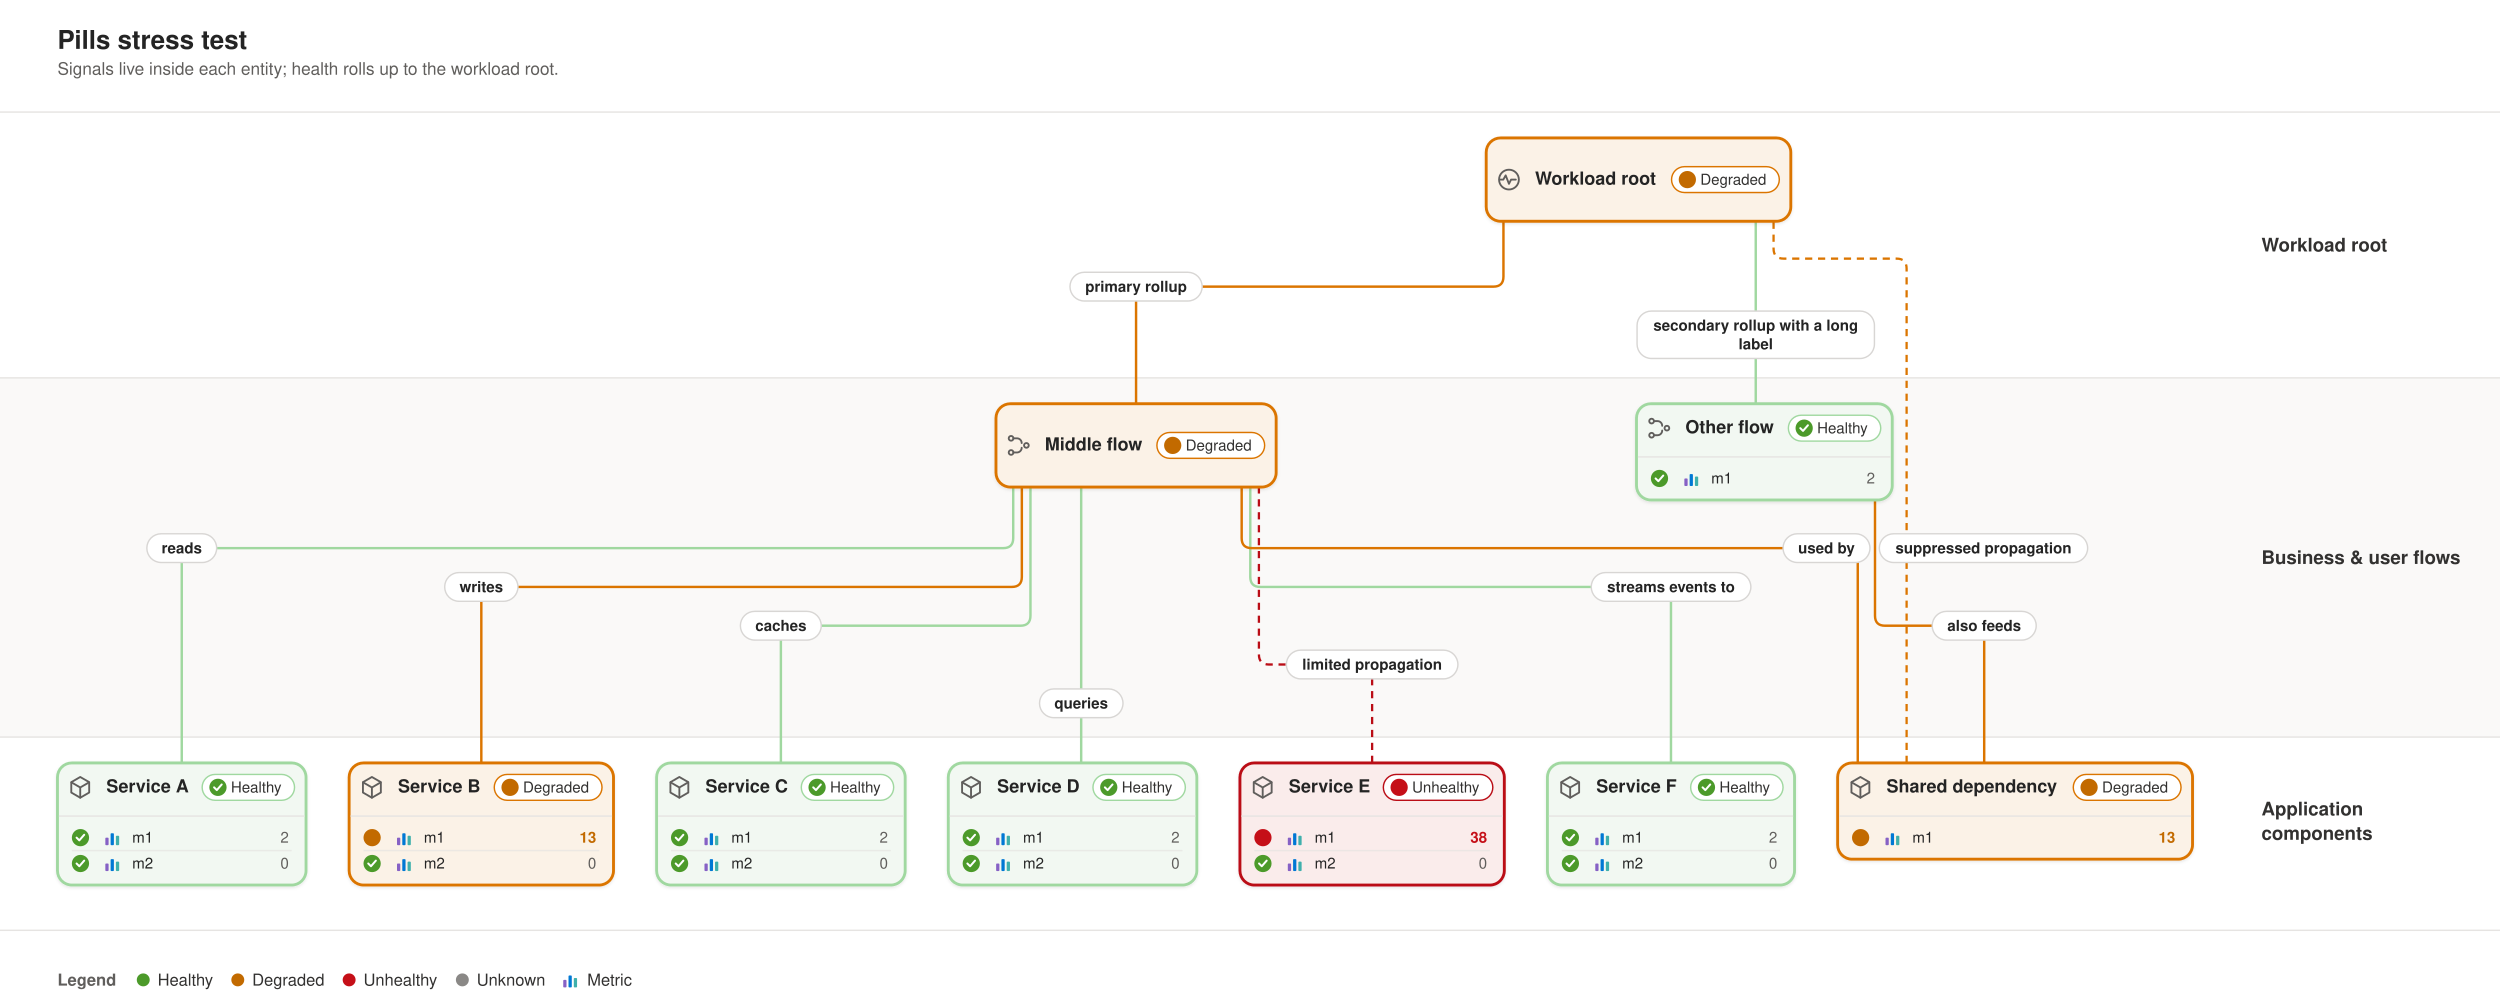
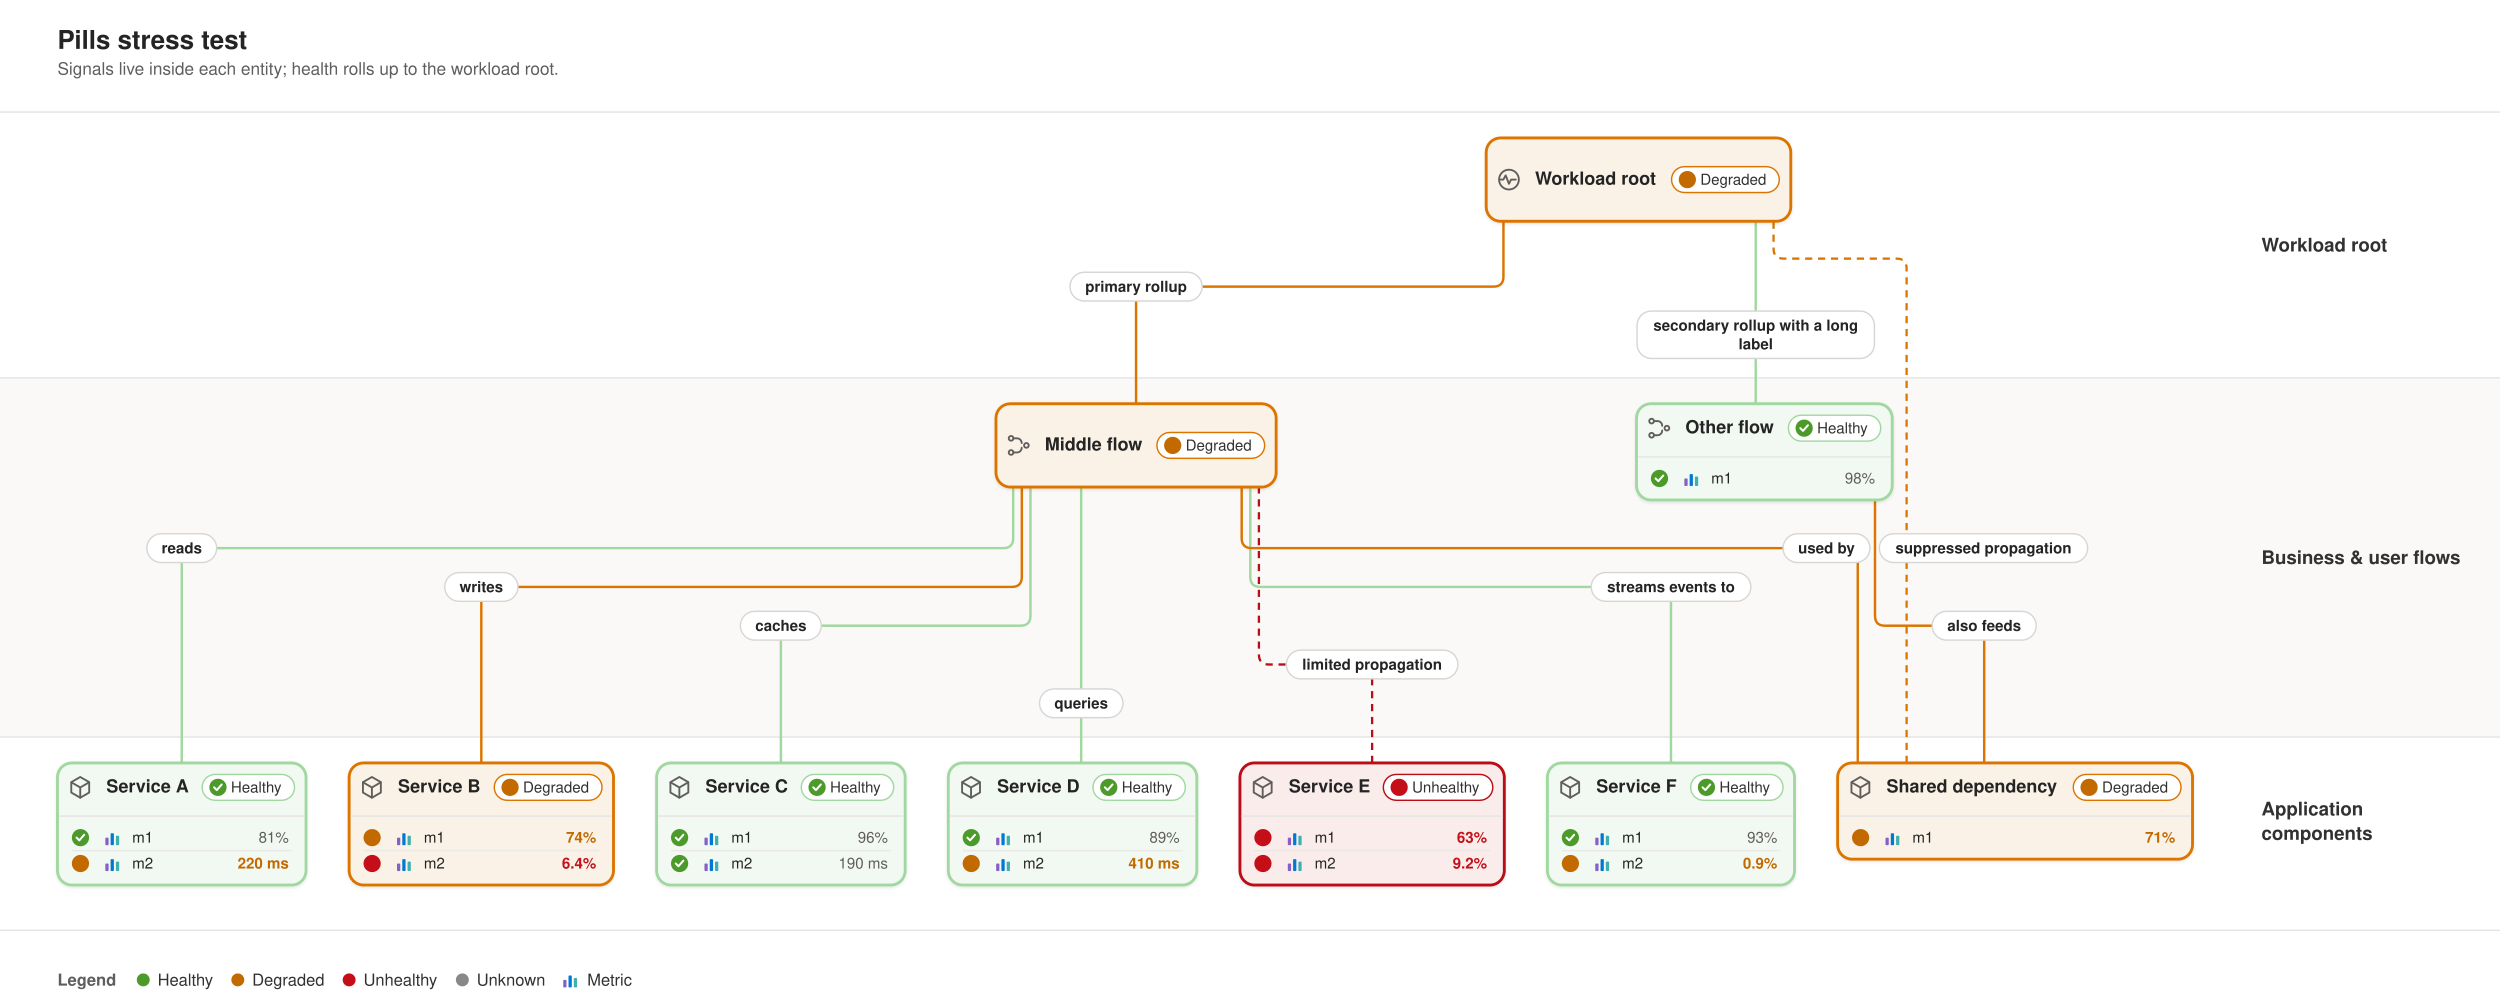
<svg xmlns="http://www.w3.org/2000/svg" width="1740" height="696" viewBox="0 0 1740 696" font-family="Segoe UI, -apple-system, BlinkMacSystemFont, Helvetica, Arial, sans-serif">
  <defs>
    <filter id="cs" x="-20%" y="-20%" width="140%" height="140%">
      <feDropShadow dx="0" dy="1" stdDeviation="1.3" flood-color="#000" flood-opacity="0.1" />
    </filter>
  </defs>
  <rect width="1740" height="696" fill="#ffffff" />
  <rect x="0" y="78.0" width="1740" height="185.0" fill="#ffffff" />
  <line x1="0" y1="78.0" x2="1740" y2="78.0" stroke="#e6e4e2" />
  <text x="1574.0" y="175.0" font-size="13" font-weight="700" fill="#323130">Workload root</text>
  <rect x="0" y="263.0" width="1740" height="250.0" fill="#faf9f8" />
  <line x1="0" y1="263.0" x2="1740" y2="263.0" stroke="#e6e4e2" />
  <text x="1574.0" y="392.5" font-size="13" font-weight="700" fill="#323130">Business &amp; user flows</text>
  <rect x="0" y="513.0" width="1740" height="117.0" fill="#ffffff" />
  <line x1="0" y1="513.0" x2="1740" y2="513.0" stroke="#e6e4e2" />
  <text x="1574.0" y="567.5" font-size="13" font-weight="700" fill="#323130">Application</text>
  <text x="1574.0" y="584.5" font-size="13" font-weight="700" fill="#323130">components</text>
  <line x1="0" y1="647.5" x2="1740" y2="647.5" stroke="#e6e4e2" />
  <text x="40" y="34" font-size="18" font-weight="700" fill="#242424">Pills stress test</text>
  <text x="40" y="52" font-size="12" fill="#605e5c">Signals live inside each entity; health rolls up to the workload root.</text>
  <text x="40.0" y="686.0" font-size="11.5" font-weight="600" fill="#605e5c">Legend</text>
  <circle cx="99.7" cy="682.0" r="4.5" fill="#4c9a2a" />
  <text x="109.7" y="686.0" font-size="11.5" fill="#323130">Healthy</text>
  <circle cx="165.5" cy="682.0" r="4.5" fill="#c26a00" />
  <text x="175.5" y="686.0" font-size="11.5" fill="#323130">Degraded</text>
  <circle cx="243.0" cy="682.0" r="4.5" fill="#c50f18" />
  <text x="253.0" y="686.0" font-size="11.5" fill="#323130">Unhealthy</text>
  <circle cx="321.8" cy="682.0" r="4.5" fill="#8a8886" />
  <text x="331.8" y="686.0" font-size="11.5" fill="#323130">Unknown</text>
  <g transform="translate(390.7,675.0) scale(0.875)">
    <rect x="1.5" y="8" width="2.6" height="6" rx="0.6" fill="#8661c5" />
    <rect x="5.7" y="4.5" width="2.6" height="9.5" rx="0.6" fill="#0078D4" />
    <rect x="9.9" y="6.5" width="2.6" height="7.5" rx="0.6" fill="#3fb0ac" />
  </g>
  <text x="408.7" y="686.0" font-size="11.5" fill="#323130">Metric</text>
  <g transform="translate(40.0,0)">
    <g fill="none" stroke-linecap="butt" stroke-linejoin="round">
      <path d="M86.5 531.0 L86.5 388.5 Q86.5 381.5 93.5 381.5 L658.2 381.5 Q665.2 381.5 665.2 374.5 L665.2 339.0" stroke="#a0d8a0" stroke-width="1.7" />
      <path d="M295.0 531.0 L295.0 415.5 Q295.0 408.5 302.0 408.5 L664.2 408.5 Q671.2 408.5 671.2 401.5 L671.2 339.0" stroke="#db7500" stroke-width="1.7" />
      <path d="M503.5 531.0 L503.5 442.5 Q503.5 435.5 510.5 435.5 L670.2 435.5 Q677.2 435.5 677.2 428.5 L677.2 339.0" stroke="#a0d8a0" stroke-width="1.7" />
      <path d="M712.5 531.0 L712.5 339.0" stroke="#a0d8a0" stroke-width="1.7" />
      <path d="M915.0 531.0 L915.0 469.5 Q915.0 462.5 908.0 462.5 L843.2 462.5 Q836.2 462.5 836.2 455.5 L836.2 339.0" stroke="#ba0d16" stroke-width="1.6" stroke-dasharray="5 4" />
      <path d="M1123.0 531.0 L1123.0 415.5 Q1123.0 408.5 1116.0 408.5 L837.2 408.5 Q830.2 408.5 830.2 401.5 L830.2 339.0" stroke="#a0d8a0" stroke-width="1.7" />
      <path d="M1253.0 531.0 L1253.0 388.5 Q1253.0 381.5 1246.0 381.5 L831.2 381.5 Q824.2 381.5 824.2 374.5 L824.2 339.0" stroke="#db7500" stroke-width="1.7" />
      <path d="M1341.0 531.0 L1341.0 442.5 Q1341.0 435.5 1334.0 435.5 L1272.0 435.5 Q1265.0 435.5 1265.0 428.5 L1265.0 348.0" stroke="#db7500" stroke-width="1.7" />
      <path d="M1287.0 531.0 L1287.0 388.5 Q1287.0 381.5 1287.0 374.5 L1287.0 187.0 Q1287.0 180.0 1280.0 180.0 L1201.4 180.0 Q1194.4 180.0 1194.4 173.0 L1194.4 154.0" stroke="#db7500" stroke-width="1.6" stroke-dasharray="5 4" />
      <path d="M750.7 281.0 L750.7 206.5 Q750.7 199.5 757.7 199.5 L999.4 199.5 Q1006.4 199.5 1006.4 192.5 L1006.4 154.0" stroke="#db7500" stroke-width="1.7" />
      <path d="M1182.0 281.0 L1182.0 154.0" stroke="#a0d8a0" stroke-width="1.7" />
    </g>
    <g stroke="none">
      <rect x="62.2" y="371.5" width="48.6" height="20" rx="10" fill="#ffffff" stroke="#d8d6d4" stroke-width="1" />
      <text x="86.5" y="385.1" font-size="10.5" font-weight="600" fill="#242424" text-anchor="middle">reads</text>
    </g>
    <g stroke="none">
      <rect x="269.5" y="398.5" width="51.0" height="20" rx="10" fill="#ffffff" stroke="#d8d6d4" stroke-width="1" />
      <text x="295.0" y="412.1" font-size="10.5" font-weight="600" fill="#242424" text-anchor="middle">writes</text>
    </g>
    <g stroke="none">
      <rect x="475.3" y="425.5" width="56.3" height="20" rx="10" fill="#ffffff" stroke="#d8d6d4" stroke-width="1" />
      <text x="503.5" y="439.1" font-size="10.5" font-weight="600" fill="#242424" text-anchor="middle">caches</text>
    </g>
    <g stroke="none">
      <rect x="683.5" y="479.5" width="58.1" height="20" rx="10" fill="#ffffff" stroke="#d8d6d4" stroke-width="1" />
      <text x="712.5" y="493.1" font-size="10.5" font-weight="600" fill="#242424" text-anchor="middle">queries</text>
    </g>
    <g stroke="none">
      <rect x="855.3" y="452.5" width="119.4" height="20" rx="10" fill="#ffffff" stroke="#d8d6d4" stroke-width="1" />
      <text x="915.0" y="466.1" font-size="10.5" font-weight="600" fill="#242424" text-anchor="middle">limited propagation</text>
    </g>
    <g stroke="none">
      <rect x="1067.5" y="398.5" width="111.1" height="20" rx="10" fill="#ffffff" stroke="#d8d6d4" stroke-width="1" />
      <text x="1123.0" y="412.1" font-size="10.5" font-weight="600" fill="#242424" text-anchor="middle">streams events to</text>
    </g>
    <g stroke="none">
      <rect x="1201.0" y="371.5" width="60.5" height="20" rx="10" fill="#ffffff" stroke="#d8d6d4" stroke-width="1" />
      <text x="1231.2" y="385.1" font-size="10.5" font-weight="600" fill="#242424" text-anchor="middle">used by</text>
    </g>
    <g stroke="none">
      <rect x="1304.8" y="425.5" width="72.4" height="20" rx="10" fill="#ffffff" stroke="#d8d6d4" stroke-width="1" />
      <text x="1341.0" y="439.1" font-size="10.5" font-weight="600" fill="#242424" text-anchor="middle">also feeds</text>
    </g>
    <g stroke="none">
      <rect x="1268.0" y="371.5" width="145.0" height="20" rx="10" fill="#ffffff" stroke="#d8d6d4" stroke-width="1" />
      <text x="1340.5" y="385.1" font-size="10.5" font-weight="600" fill="#242424" text-anchor="middle">suppressed propagation</text>
    </g>
    <g stroke="none">
      <rect x="704.7" y="189.5" width="92.0" height="20" rx="10" fill="#ffffff" stroke="#d8d6d4" stroke-width="1" />
      <text x="750.7" y="203.1" font-size="10.5" font-weight="600" fill="#242424" text-anchor="middle">primary rollup</text>
    </g>
    <g stroke="none">
      <rect x="1099.4" y="216.5" width="165.2" height="33" rx="10" fill="#ffffff" stroke="#d8d6d4" stroke-width="1" />
      <text x="1182.0" y="230.1" font-size="10.5" font-weight="600" fill="#242424" text-anchor="middle">secondary rollup with a long</text>
      <text x="1182.0" y="243.1" font-size="10.5" font-weight="600" fill="#242424" text-anchor="middle">label</text>
    </g>
    <g filter="url(#cs)">
      <rect x="0.0" y="531.0" width="173" height="85" rx="10" fill="#f2f8f2" stroke="#a0d8a0" stroke-width="2" />
    </g>
    <g transform="translate(6.0,538.16) scale(0.82)">
      <path d="M12 3.2l7.6 4.4v8.8L12 20.8l-7.6-4.4V7.6z" fill="none" stroke="#605e5c" stroke-width="1.6" stroke-linecap="round" stroke-linejoin="round" />
      <path d="M4.6 7.8l7.4 4.3 7.4-4.3M12 12.1v8.6" fill="none" stroke="#605e5c" stroke-width="1.6" stroke-linecap="round" stroke-linejoin="round" />
    </g>
    <text x="34.0" y="551.5" font-size="12.5" font-weight="600" fill="#242424">Service A</text>
    <rect x="100.7" y="539.00" width="64.3" height="18" rx="9" fill="#ffffff" stroke="#a0d8a0" stroke-width="1" />
    <circle cx="111.7" cy="548.0" r="6" fill="#4c9a2a" />
    <path d="M109.0 548.0 l1.9 1.9 l3.4 -3.9" fill="none" stroke="#ffffff" stroke-width="1.4" stroke-linecap="round" stroke-linejoin="round" />
    <text x="120.7" y="551.57" font-size="10.5" fill="#323130">Healthy</text>
    <line x1="1.0" y1="568.0" x2="172.0" y2="568.0" stroke="#e6e4e2" />
    <circle cx="16.0" cy="583.0" r="6" fill="#4c9a2a" />
    <path d="M13.3 583.0 l1.9 1.9 l3.4 -3.9" fill="none" stroke="#ffffff" stroke-width="1.4" stroke-linecap="round" stroke-linejoin="round" />
    <g transform="translate(32.0,576.0) scale(0.875)">
      <rect x="1.5" y="8" width="2.6" height="6" rx="0.6" fill="#8661c5" />
      <rect x="5.7" y="4.5" width="2.6" height="9.5" rx="0.6" fill="#0078D4" />
      <rect x="9.9" y="6.5" width="2.6" height="7.5" rx="0.6" fill="#3fb0ac" />
    </g>
    <text x="52.0" y="586.5" font-size="10.5" fill="#242424">m1</text>
-     <text x="161.0" y="586.5" font-size="10.5" font-weight="400" fill="#605e5c" text-anchor="end">2</text>
+     <text x="161.0" y="586.5" font-size="10.5" font-weight="400" fill="#605e5c" text-anchor="end">81%</text>
    <line x1="10.0" y1="592.0" x2="163.0" y2="592.0" stroke="#e6e4e2" stroke-opacity="0.7" />
-     <circle cx="16.0" cy="601.0" r="6" fill="#4c9a2a" />
-     <path d="M13.3 601.0 l1.9 1.9 l3.4 -3.9" fill="none" stroke="#ffffff" stroke-width="1.4" stroke-linecap="round" stroke-linejoin="round" />
+     <circle cx="16.0" cy="601.0" r="6" fill="#c26a00" />
    <g transform="translate(32.0,594.0) scale(0.875)">
      <rect x="1.5" y="8" width="2.6" height="6" rx="0.6" fill="#8661c5" />
      <rect x="5.7" y="4.5" width="2.6" height="9.5" rx="0.6" fill="#0078D4" />
      <rect x="9.9" y="6.5" width="2.6" height="7.5" rx="0.6" fill="#3fb0ac" />
    </g>
    <text x="52.0" y="604.5" font-size="10.5" fill="#242424">m2</text>
-     <text x="161.0" y="604.5" font-size="10.5" font-weight="400" fill="#605e5c" text-anchor="end">0</text>
+     <text x="161.0" y="604.5" font-size="10.5" font-weight="600" fill="#c26a00" text-anchor="end">220 ms</text>
    <g filter="url(#cs)">
      <rect x="203.0" y="531.0" width="184" height="85" rx="10" fill="#fbf2e7" stroke="#db7500" stroke-width="2" />
    </g>
    <g transform="translate(209.0,538.16) scale(0.82)">
      <path d="M12 3.2l7.6 4.4v8.8L12 20.8l-7.6-4.4V7.6z" fill="none" stroke="#605e5c" stroke-width="1.6" stroke-linecap="round" stroke-linejoin="round" />
      <path d="M4.6 7.8l7.4 4.3 7.4-4.3M12 12.1v8.6" fill="none" stroke="#605e5c" stroke-width="1.6" stroke-linecap="round" stroke-linejoin="round" />
    </g>
    <text x="237.0" y="551.5" font-size="12.5" font-weight="600" fill="#242424">Service B</text>
    <rect x="304.0" y="539.00" width="75.0" height="18" rx="9" fill="#ffffff" stroke="#db7500" stroke-width="1" />
    <circle cx="315.0" cy="548.0" r="6" fill="#c26a00" />
    <text x="324.0" y="551.57" font-size="10.5" fill="#323130">Degraded</text>
    <line x1="204.0" y1="568.0" x2="386.0" y2="568.0" stroke="#e6e4e2" />
    <circle cx="219.0" cy="583.0" r="6" fill="#c26a00" />
    <g transform="translate(235.0,576.0) scale(0.875)">
      <rect x="1.5" y="8" width="2.6" height="6" rx="0.6" fill="#8661c5" />
      <rect x="5.7" y="4.5" width="2.6" height="9.5" rx="0.6" fill="#0078D4" />
      <rect x="9.9" y="6.5" width="2.6" height="7.5" rx="0.6" fill="#3fb0ac" />
    </g>
    <text x="255.0" y="586.5" font-size="10.5" fill="#242424">m1</text>
-     <text x="375.0" y="586.5" font-size="10.5" font-weight="600" fill="#c26a00" text-anchor="end">13</text>
+     <text x="375.0" y="586.5" font-size="10.5" font-weight="600" fill="#c26a00" text-anchor="end">74%</text>
    <line x1="213.0" y1="592.0" x2="377.0" y2="592.0" stroke="#e6e4e2" stroke-opacity="0.7" />
-     <circle cx="219.0" cy="601.0" r="6" fill="#4c9a2a" />
-     <path d="M216.3 601.0 l1.9 1.9 l3.4 -3.9" fill="none" stroke="#ffffff" stroke-width="1.4" stroke-linecap="round" stroke-linejoin="round" />
+     <circle cx="219.0" cy="601.0" r="6" fill="#c50f18" />
    <g transform="translate(235.0,594.0) scale(0.875)">
      <rect x="1.5" y="8" width="2.6" height="6" rx="0.6" fill="#8661c5" />
      <rect x="5.7" y="4.5" width="2.6" height="9.5" rx="0.6" fill="#0078D4" />
      <rect x="9.9" y="6.5" width="2.6" height="7.5" rx="0.6" fill="#3fb0ac" />
    </g>
    <text x="255.0" y="604.5" font-size="10.5" fill="#242424">m2</text>
-     <text x="375.0" y="604.5" font-size="10.5" font-weight="400" fill="#605e5c" text-anchor="end">0</text>
+     <text x="375.0" y="604.5" font-size="10.5" font-weight="600" fill="#c50f18" text-anchor="end">6.4%</text>
    <g filter="url(#cs)">
      <rect x="417.0" y="531.0" width="173" height="85" rx="10" fill="#f2f8f2" stroke="#a0d8a0" stroke-width="2" />
    </g>
    <g transform="translate(423.0,538.16) scale(0.82)">
      <path d="M12 3.2l7.6 4.4v8.8L12 20.8l-7.6-4.4V7.6z" fill="none" stroke="#605e5c" stroke-width="1.6" stroke-linecap="round" stroke-linejoin="round" />
      <path d="M4.6 7.8l7.4 4.3 7.4-4.3M12 12.1v8.6" fill="none" stroke="#605e5c" stroke-width="1.6" stroke-linecap="round" stroke-linejoin="round" />
    </g>
    <text x="451.0" y="551.5" font-size="12.5" font-weight="600" fill="#242424">Service C</text>
    <rect x="517.7" y="539.00" width="64.3" height="18" rx="9" fill="#ffffff" stroke="#a0d8a0" stroke-width="1" />
    <circle cx="528.7" cy="548.0" r="6" fill="#4c9a2a" />
    <path d="M526.0 548.0 l1.9 1.9 l3.4 -3.9" fill="none" stroke="#ffffff" stroke-width="1.4" stroke-linecap="round" stroke-linejoin="round" />
    <text x="537.7" y="551.57" font-size="10.5" fill="#323130">Healthy</text>
    <line x1="418.0" y1="568.0" x2="589.0" y2="568.0" stroke="#e6e4e2" />
    <circle cx="433.0" cy="583.0" r="6" fill="#4c9a2a" />
    <path d="M430.3 583.0 l1.9 1.9 l3.4 -3.9" fill="none" stroke="#ffffff" stroke-width="1.4" stroke-linecap="round" stroke-linejoin="round" />
    <g transform="translate(449.0,576.0) scale(0.875)">
      <rect x="1.5" y="8" width="2.6" height="6" rx="0.6" fill="#8661c5" />
      <rect x="5.7" y="4.5" width="2.6" height="9.5" rx="0.6" fill="#0078D4" />
      <rect x="9.9" y="6.5" width="2.6" height="7.5" rx="0.6" fill="#3fb0ac" />
    </g>
    <text x="469.0" y="586.5" font-size="10.5" fill="#242424">m1</text>
-     <text x="578.0" y="586.5" font-size="10.5" font-weight="400" fill="#605e5c" text-anchor="end">2</text>
+     <text x="578.0" y="586.5" font-size="10.5" font-weight="400" fill="#605e5c" text-anchor="end">96%</text>
    <line x1="427.0" y1="592.0" x2="580.0" y2="592.0" stroke="#e6e4e2" stroke-opacity="0.7" />
    <circle cx="433.0" cy="601.0" r="6" fill="#4c9a2a" />
    <path d="M430.3 601.0 l1.9 1.9 l3.4 -3.9" fill="none" stroke="#ffffff" stroke-width="1.4" stroke-linecap="round" stroke-linejoin="round" />
    <g transform="translate(449.0,594.0) scale(0.875)">
      <rect x="1.5" y="8" width="2.6" height="6" rx="0.6" fill="#8661c5" />
      <rect x="5.7" y="4.5" width="2.6" height="9.5" rx="0.6" fill="#0078D4" />
      <rect x="9.9" y="6.5" width="2.6" height="7.5" rx="0.6" fill="#3fb0ac" />
    </g>
    <text x="469.0" y="604.5" font-size="10.5" fill="#242424">m2</text>
-     <text x="578.0" y="604.5" font-size="10.5" font-weight="400" fill="#605e5c" text-anchor="end">0</text>
+     <text x="578.0" y="604.5" font-size="10.5" font-weight="400" fill="#605e5c" text-anchor="end">190 ms</text>
    <g filter="url(#cs)">
      <rect x="620.0" y="531.0" width="173" height="85" rx="10" fill="#f2f8f2" stroke="#a0d8a0" stroke-width="2" />
    </g>
    <g transform="translate(626.0,538.16) scale(0.82)">
      <path d="M12 3.2l7.6 4.4v8.8L12 20.8l-7.6-4.4V7.6z" fill="none" stroke="#605e5c" stroke-width="1.6" stroke-linecap="round" stroke-linejoin="round" />
      <path d="M4.6 7.8l7.4 4.3 7.4-4.3M12 12.1v8.6" fill="none" stroke="#605e5c" stroke-width="1.6" stroke-linecap="round" stroke-linejoin="round" />
    </g>
    <text x="654.0" y="551.5" font-size="12.5" font-weight="600" fill="#242424">Service D</text>
    <rect x="720.7" y="539.00" width="64.3" height="18" rx="9" fill="#ffffff" stroke="#a0d8a0" stroke-width="1" />
    <circle cx="731.7" cy="548.0" r="6" fill="#4c9a2a" />
    <path d="M729.0 548.0 l1.9 1.9 l3.4 -3.9" fill="none" stroke="#ffffff" stroke-width="1.4" stroke-linecap="round" stroke-linejoin="round" />
    <text x="740.7" y="551.57" font-size="10.5" fill="#323130">Healthy</text>
    <line x1="621.0" y1="568.0" x2="792.0" y2="568.0" stroke="#e6e4e2" />
    <circle cx="636.0" cy="583.0" r="6" fill="#4c9a2a" />
    <path d="M633.3 583.0 l1.9 1.9 l3.4 -3.9" fill="none" stroke="#ffffff" stroke-width="1.4" stroke-linecap="round" stroke-linejoin="round" />
    <g transform="translate(652.0,576.0) scale(0.875)">
      <rect x="1.5" y="8" width="2.6" height="6" rx="0.6" fill="#8661c5" />
      <rect x="5.7" y="4.5" width="2.6" height="9.5" rx="0.6" fill="#0078D4" />
      <rect x="9.9" y="6.5" width="2.6" height="7.5" rx="0.6" fill="#3fb0ac" />
    </g>
    <text x="672.0" y="586.5" font-size="10.5" fill="#242424">m1</text>
-     <text x="781.0" y="586.5" font-size="10.5" font-weight="400" fill="#605e5c" text-anchor="end">2</text>
+     <text x="781.0" y="586.5" font-size="10.5" font-weight="400" fill="#605e5c" text-anchor="end">89%</text>
    <line x1="630.0" y1="592.0" x2="783.0" y2="592.0" stroke="#e6e4e2" stroke-opacity="0.7" />
-     <circle cx="636.0" cy="601.0" r="6" fill="#4c9a2a" />
-     <path d="M633.3 601.0 l1.9 1.9 l3.4 -3.9" fill="none" stroke="#ffffff" stroke-width="1.4" stroke-linecap="round" stroke-linejoin="round" />
+     <circle cx="636.0" cy="601.0" r="6" fill="#c26a00" />
    <g transform="translate(652.0,594.0) scale(0.875)">
      <rect x="1.5" y="8" width="2.6" height="6" rx="0.6" fill="#8661c5" />
      <rect x="5.7" y="4.5" width="2.6" height="9.5" rx="0.6" fill="#0078D4" />
      <rect x="9.9" y="6.5" width="2.6" height="7.5" rx="0.6" fill="#3fb0ac" />
    </g>
    <text x="672.0" y="604.5" font-size="10.5" fill="#242424">m2</text>
-     <text x="781.0" y="604.5" font-size="10.5" font-weight="400" fill="#605e5c" text-anchor="end">0</text>
+     <text x="781.0" y="604.5" font-size="10.5" font-weight="600" fill="#c26a00" text-anchor="end">410 ms</text>
    <g filter="url(#cs)">
      <rect x="823.0" y="531.0" width="184" height="85" rx="10" fill="#faeceb" stroke="#ba0d16" stroke-width="2" />
    </g>
    <g transform="translate(829.0,538.16) scale(0.82)">
      <path d="M12 3.2l7.6 4.4v8.8L12 20.8l-7.6-4.4V7.6z" fill="none" stroke="#605e5c" stroke-width="1.6" stroke-linecap="round" stroke-linejoin="round" />
      <path d="M4.6 7.8l7.4 4.3 7.4-4.3M12 12.1v8.6" fill="none" stroke="#605e5c" stroke-width="1.6" stroke-linecap="round" stroke-linejoin="round" />
    </g>
    <text x="857.0" y="551.5" font-size="12.5" font-weight="600" fill="#242424">Service E</text>
    <rect x="922.8" y="539.00" width="76.2" height="18" rx="9" fill="#ffffff" stroke="#ba0d16" stroke-width="1" />
    <circle cx="933.8" cy="548.0" r="6" fill="#c50f18" />
    <text x="942.8" y="551.57" font-size="10.5" fill="#323130">Unhealthy</text>
    <line x1="824.0" y1="568.0" x2="1006.0" y2="568.0" stroke="#e6e4e2" />
    <circle cx="839.0" cy="583.0" r="6" fill="#c50f18" />
    <g transform="translate(855.0,576.0) scale(0.875)">
      <rect x="1.5" y="8" width="2.6" height="6" rx="0.6" fill="#8661c5" />
      <rect x="5.7" y="4.5" width="2.6" height="9.5" rx="0.6" fill="#0078D4" />
      <rect x="9.9" y="6.5" width="2.6" height="7.5" rx="0.6" fill="#3fb0ac" />
    </g>
    <text x="875.0" y="586.5" font-size="10.5" fill="#242424">m1</text>
-     <text x="995.0" y="586.5" font-size="10.5" font-weight="600" fill="#c50f18" text-anchor="end">38</text>
+     <text x="995.0" y="586.5" font-size="10.5" font-weight="600" fill="#c50f18" text-anchor="end">63%</text>
    <line x1="833.0" y1="592.0" x2="997.0" y2="592.0" stroke="#e6e4e2" stroke-opacity="0.7" />
-     <circle cx="839.0" cy="601.0" r="6" fill="#4c9a2a" />
-     <path d="M836.3 601.0 l1.9 1.9 l3.4 -3.9" fill="none" stroke="#ffffff" stroke-width="1.4" stroke-linecap="round" stroke-linejoin="round" />
+     <circle cx="839.0" cy="601.0" r="6" fill="#c50f18" />
    <g transform="translate(855.0,594.0) scale(0.875)">
      <rect x="1.5" y="8" width="2.6" height="6" rx="0.6" fill="#8661c5" />
      <rect x="5.7" y="4.5" width="2.6" height="9.5" rx="0.6" fill="#0078D4" />
      <rect x="9.9" y="6.5" width="2.6" height="7.5" rx="0.6" fill="#3fb0ac" />
    </g>
    <text x="875.0" y="604.5" font-size="10.5" fill="#242424">m2</text>
-     <text x="995.0" y="604.5" font-size="10.5" font-weight="400" fill="#605e5c" text-anchor="end">0</text>
+     <text x="995.0" y="604.5" font-size="10.5" font-weight="600" fill="#c50f18" text-anchor="end">9.2%</text>
    <g filter="url(#cs)">
      <rect x="1037.0" y="531.0" width="172" height="85" rx="10" fill="#f2f8f2" stroke="#a0d8a0" stroke-width="2" />
    </g>
    <g transform="translate(1043.0,538.16) scale(0.82)">
      <path d="M12 3.2l7.6 4.4v8.8L12 20.8l-7.6-4.4V7.6z" fill="none" stroke="#605e5c" stroke-width="1.6" stroke-linecap="round" stroke-linejoin="round" />
      <path d="M4.6 7.8l7.4 4.3 7.4-4.3M12 12.1v8.6" fill="none" stroke="#605e5c" stroke-width="1.6" stroke-linecap="round" stroke-linejoin="round" />
    </g>
    <text x="1071.0" y="551.5" font-size="12.5" font-weight="600" fill="#242424">Service F</text>
    <rect x="1136.7" y="539.00" width="64.3" height="18" rx="9" fill="#ffffff" stroke="#a0d8a0" stroke-width="1" />
    <circle cx="1147.7" cy="548.0" r="6" fill="#4c9a2a" />
    <path d="M1145.0 548.0 l1.9 1.9 l3.4 -3.9" fill="none" stroke="#ffffff" stroke-width="1.4" stroke-linecap="round" stroke-linejoin="round" />
    <text x="1156.7" y="551.57" font-size="10.5" fill="#323130">Healthy</text>
    <line x1="1038.0" y1="568.0" x2="1208.0" y2="568.0" stroke="#e6e4e2" />
    <circle cx="1053.0" cy="583.0" r="6" fill="#4c9a2a" />
    <path d="M1050.3 583.0 l1.9 1.9 l3.4 -3.9" fill="none" stroke="#ffffff" stroke-width="1.4" stroke-linecap="round" stroke-linejoin="round" />
    <g transform="translate(1069.0,576.0) scale(0.875)">
      <rect x="1.5" y="8" width="2.6" height="6" rx="0.6" fill="#8661c5" />
      <rect x="5.7" y="4.5" width="2.6" height="9.5" rx="0.6" fill="#0078D4" />
      <rect x="9.9" y="6.5" width="2.6" height="7.5" rx="0.6" fill="#3fb0ac" />
    </g>
    <text x="1089.0" y="586.5" font-size="10.5" fill="#242424">m1</text>
-     <text x="1197.0" y="586.5" font-size="10.5" font-weight="400" fill="#605e5c" text-anchor="end">2</text>
+     <text x="1197.0" y="586.5" font-size="10.5" font-weight="400" fill="#605e5c" text-anchor="end">93%</text>
    <line x1="1047.0" y1="592.0" x2="1199.0" y2="592.0" stroke="#e6e4e2" stroke-opacity="0.7" />
-     <circle cx="1053.0" cy="601.0" r="6" fill="#4c9a2a" />
-     <path d="M1050.3 601.0 l1.9 1.9 l3.4 -3.9" fill="none" stroke="#ffffff" stroke-width="1.4" stroke-linecap="round" stroke-linejoin="round" />
+     <circle cx="1053.0" cy="601.0" r="6" fill="#c26a00" />
    <g transform="translate(1069.0,594.0) scale(0.875)">
      <rect x="1.5" y="8" width="2.6" height="6" rx="0.6" fill="#8661c5" />
      <rect x="5.7" y="4.5" width="2.6" height="9.5" rx="0.6" fill="#0078D4" />
      <rect x="9.9" y="6.5" width="2.6" height="7.5" rx="0.6" fill="#3fb0ac" />
    </g>
    <text x="1089.0" y="604.5" font-size="10.5" fill="#242424">m2</text>
-     <text x="1197.0" y="604.5" font-size="10.5" font-weight="400" fill="#605e5c" text-anchor="end">0</text>
+     <text x="1197.0" y="604.5" font-size="10.5" font-weight="600" fill="#c26a00" text-anchor="end">0.9%</text>
    <g filter="url(#cs)">
      <rect x="653.2" y="281.0" width="195" height="58" rx="10" fill="#fbf2e7" stroke="#db7500" stroke-width="2" />
    </g>
    <g transform="translate(659.2,300.16) scale(0.82)">
      <circle cx="5.5" cy="6" r="2" fill="none" stroke="#605e5c" stroke-width="1.6" stroke-linecap="round" stroke-linejoin="round" />
      <circle cx="5.5" cy="18" r="2" fill="none" stroke="#605e5c" stroke-width="1.6" stroke-linecap="round" stroke-linejoin="round" />
      <circle cx="18.5" cy="12" r="2" fill="none" stroke="#605e5c" stroke-width="1.6" stroke-linecap="round" stroke-linejoin="round" />
      <path d="M7.5 6h3a4 4 0 0 1 4 4M7.5 18h3a4 4 0 0 0 4-4" fill="none" stroke="#605e5c" stroke-width="1.6" stroke-linecap="round" stroke-linejoin="round" />
    </g>
    <text x="687.2" y="313.5" font-size="12.5" font-weight="600" fill="#242424">Middle flow</text>
    <rect x="765.2" y="301.00" width="75.0" height="18" rx="9" fill="#ffffff" stroke="#db7500" stroke-width="1" />
    <circle cx="776.2" cy="310.0" r="6" fill="#c26a00" />
    <text x="785.2" y="313.57" font-size="10.5" fill="#323130">Degraded</text>
    <g filter="url(#cs)">
      <rect x="1239.0" y="531.0" width="247" height="67" rx="10" fill="#fbf2e7" stroke="#db7500" stroke-width="2" />
    </g>
    <g transform="translate(1245.0,538.16) scale(0.82)">
      <path d="M12 3.2l7.6 4.4v8.8L12 20.8l-7.6-4.4V7.6z" fill="none" stroke="#605e5c" stroke-width="1.6" stroke-linecap="round" stroke-linejoin="round" />
      <path d="M4.6 7.8l7.4 4.3 7.4-4.3M12 12.1v8.6" fill="none" stroke="#605e5c" stroke-width="1.6" stroke-linecap="round" stroke-linejoin="round" />
    </g>
    <text x="1273.0" y="551.5" font-size="12.5" font-weight="600" fill="#242424">Shared dependency</text>
    <rect x="1403.0" y="539.00" width="75.0" height="18" rx="9" fill="#ffffff" stroke="#db7500" stroke-width="1" />
    <circle cx="1414.0" cy="548.0" r="6" fill="#c26a00" />
    <text x="1423.0" y="551.57" font-size="10.5" fill="#323130">Degraded</text>
    <line x1="1240.0" y1="568.0" x2="1485.0" y2="568.0" stroke="#e6e4e2" />
    <circle cx="1255.0" cy="583.0" r="6" fill="#c26a00" />
    <g transform="translate(1271.0,576.0) scale(0.875)">
      <rect x="1.5" y="8" width="2.6" height="6" rx="0.6" fill="#8661c5" />
      <rect x="5.7" y="4.5" width="2.6" height="9.5" rx="0.6" fill="#0078D4" />
      <rect x="9.9" y="6.5" width="2.6" height="7.5" rx="0.6" fill="#3fb0ac" />
    </g>
    <text x="1291.0" y="586.5" font-size="10.5" fill="#242424">m1</text>
-     <text x="1474.0" y="586.5" font-size="10.5" font-weight="600" fill="#c26a00" text-anchor="end">13</text>
+     <text x="1474.0" y="586.5" font-size="10.5" font-weight="600" fill="#c26a00" text-anchor="end">71%</text>
    <g filter="url(#cs)">
      <rect x="1099.0" y="281.0" width="178" height="67" rx="10" fill="#f2f8f2" stroke="#a0d8a0" stroke-width="2" />
    </g>
    <g transform="translate(1105.0,288.16) scale(0.82)">
      <circle cx="5.5" cy="6" r="2" fill="none" stroke="#605e5c" stroke-width="1.6" stroke-linecap="round" stroke-linejoin="round" />
      <circle cx="5.5" cy="18" r="2" fill="none" stroke="#605e5c" stroke-width="1.6" stroke-linecap="round" stroke-linejoin="round" />
      <circle cx="18.5" cy="12" r="2" fill="none" stroke="#605e5c" stroke-width="1.6" stroke-linecap="round" stroke-linejoin="round" />
      <path d="M7.5 6h3a4 4 0 0 1 4 4M7.5 18h3a4 4 0 0 0 4-4" fill="none" stroke="#605e5c" stroke-width="1.6" stroke-linecap="round" stroke-linejoin="round" />
    </g>
    <text x="1133.0" y="301.5" font-size="12.5" font-weight="600" fill="#242424">Other flow</text>
    <rect x="1204.7" y="289.00" width="64.3" height="18" rx="9" fill="#ffffff" stroke="#a0d8a0" stroke-width="1" />
    <circle cx="1215.7" cy="298.0" r="6" fill="#4c9a2a" />
    <path d="M1213.0 298.0 l1.9 1.9 l3.4 -3.9" fill="none" stroke="#ffffff" stroke-width="1.4" stroke-linecap="round" stroke-linejoin="round" />
    <text x="1224.7" y="301.57" font-size="10.5" fill="#323130">Healthy</text>
    <line x1="1100.0" y1="318.0" x2="1276.0" y2="318.0" stroke="#e6e4e2" />
    <circle cx="1115.0" cy="333.0" r="6" fill="#4c9a2a" />
    <path d="M1112.3 333.0 l1.9 1.9 l3.4 -3.9" fill="none" stroke="#ffffff" stroke-width="1.4" stroke-linecap="round" stroke-linejoin="round" />
    <g transform="translate(1131.0,326.0) scale(0.875)">
      <rect x="1.5" y="8" width="2.6" height="6" rx="0.6" fill="#8661c5" />
      <rect x="5.7" y="4.5" width="2.6" height="9.5" rx="0.6" fill="#0078D4" />
      <rect x="9.9" y="6.5" width="2.6" height="7.5" rx="0.6" fill="#3fb0ac" />
    </g>
    <text x="1151.0" y="336.5" font-size="10.5" fill="#242424">m1</text>
-     <text x="1265.0" y="336.5" font-size="10.5" font-weight="400" fill="#605e5c" text-anchor="end">2</text>
+     <text x="1265.0" y="336.5" font-size="10.5" font-weight="400" fill="#605e5c" text-anchor="end">98%</text>
    <g filter="url(#cs)">
      <rect x="994.4" y="96.0" width="212" height="58" rx="10" fill="#fbf2e7" stroke="#db7500" stroke-width="2" />
    </g>
    <g transform="translate(1000.4,115.16) scale(0.82)">
      <circle cx="12" cy="12" r="8.4" fill="none" stroke="#605e5c" stroke-width="1.6" stroke-linecap="round" stroke-linejoin="round" />
      <path d="M4.2 12h3l2-3.6 2.8 7.2 1.8-3.6h4" fill="none" stroke="#605e5c" stroke-width="1.6" stroke-linecap="round" stroke-linejoin="round" />
    </g>
    <text x="1028.4" y="128.5" font-size="12.5" font-weight="600" fill="#242424">Workload root</text>
    <rect x="1123.4" y="116.00" width="75.0" height="18" rx="9" fill="#ffffff" stroke="#db7500" stroke-width="1" />
    <circle cx="1134.4" cy="125.0" r="6" fill="#c26a00" />
    <text x="1143.4" y="128.57" font-size="10.5" fill="#323130">Degraded</text>
  </g>
</svg>
